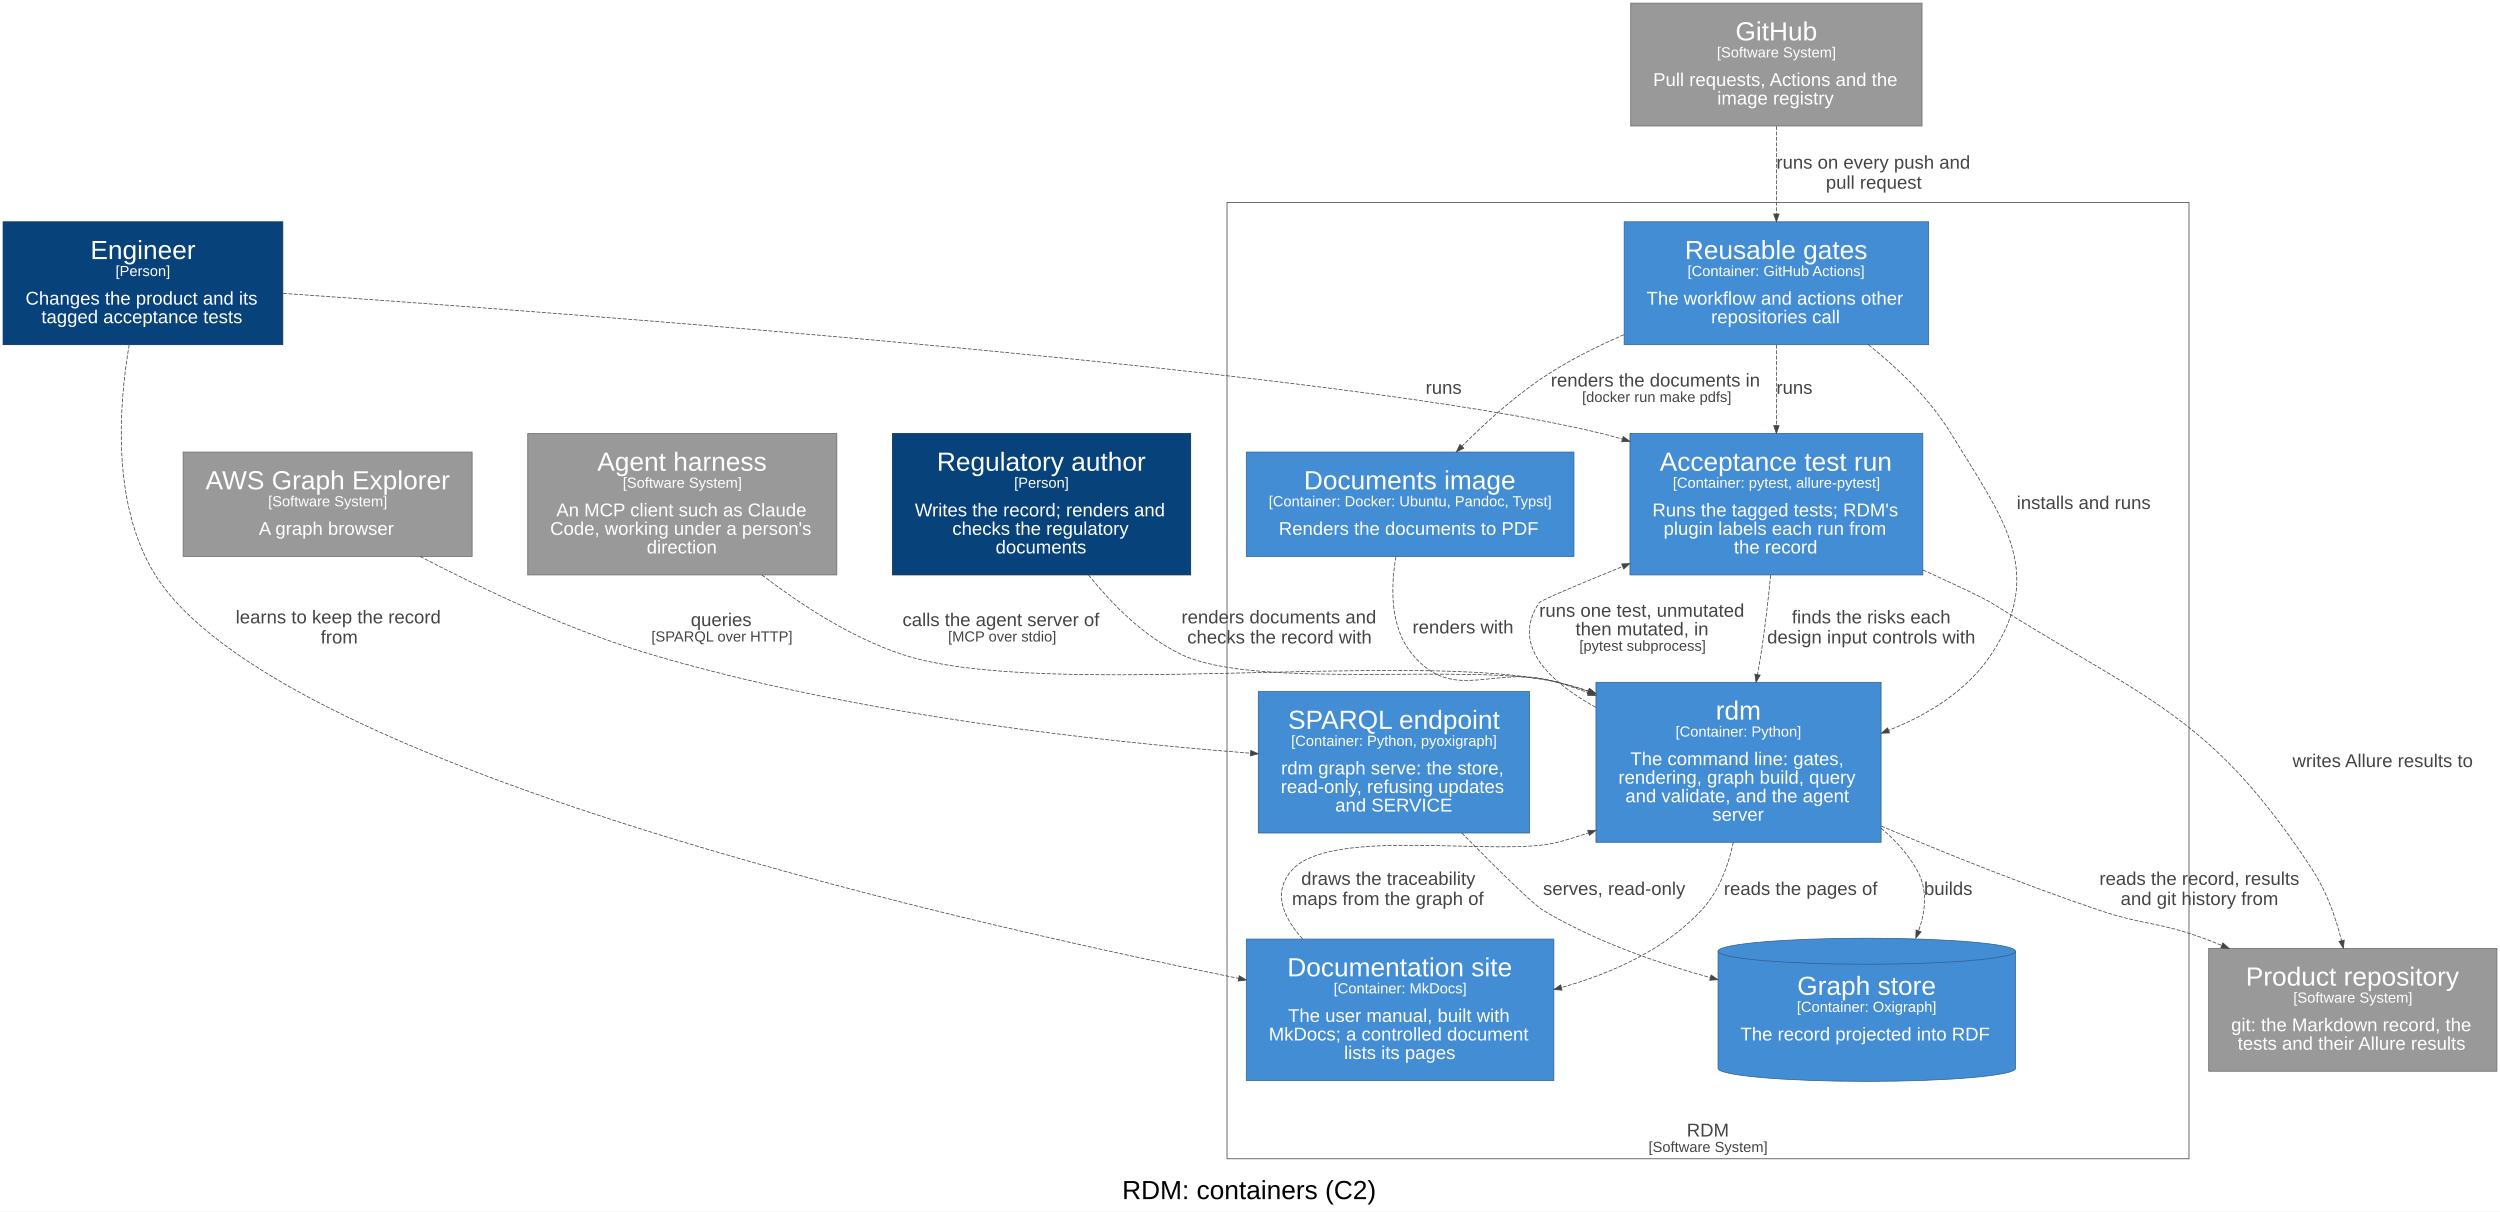
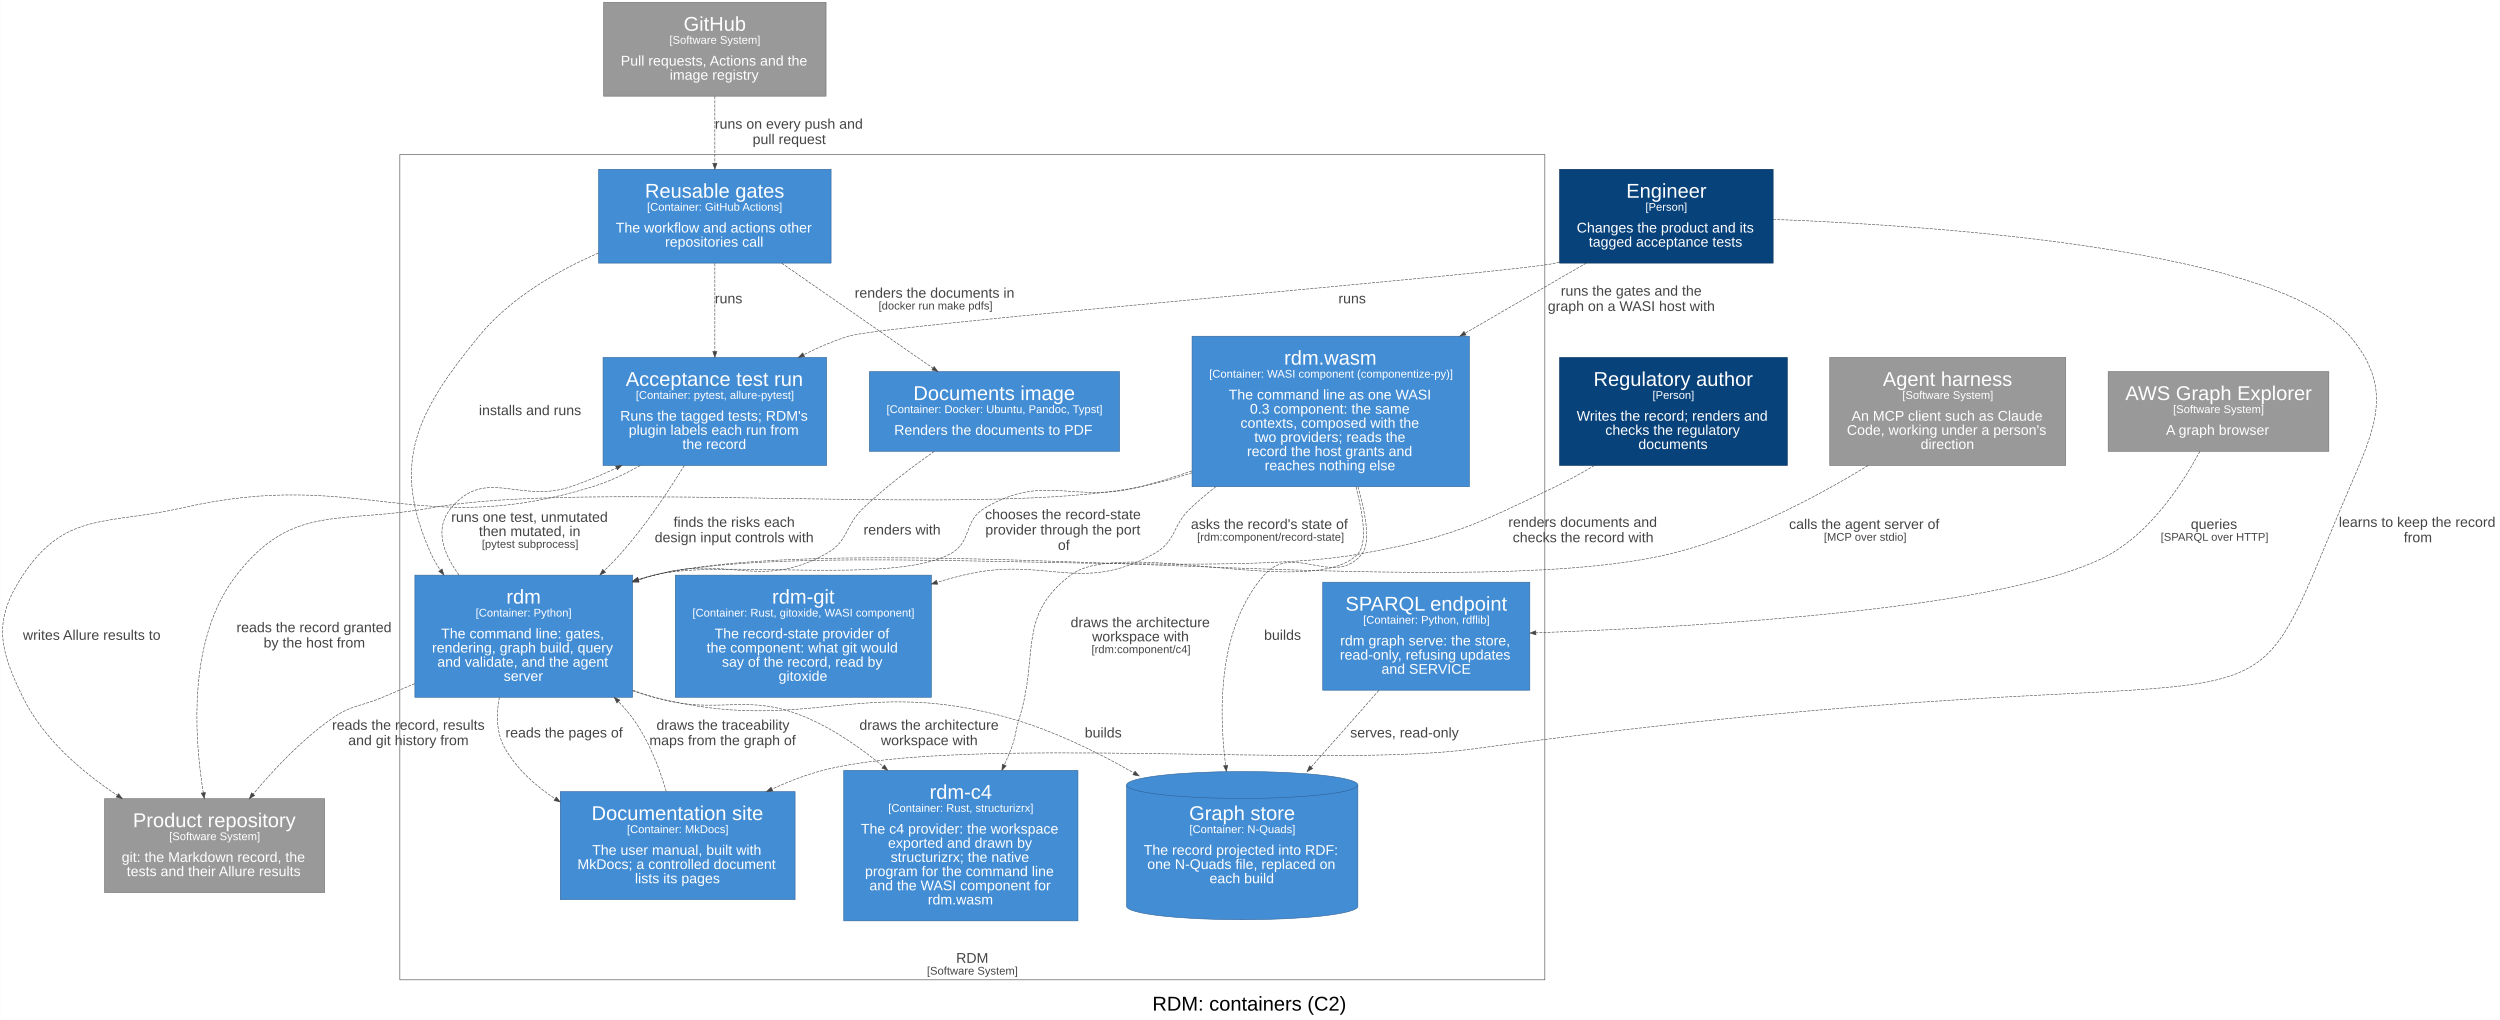
- <svg xmlns="http://www.w3.org/2000/svg" width="3236pt" height="1568pt" viewBox="0.00 0.00 3235.50 1567.62">
-   <g id="graph0" class="graph" transform="scale(1 1) rotate(0) translate(4 1563.62)">
-     <polygon fill="white" stroke="transparent" points="-4,4 -4,-1563.62 3231.5,-1563.62 3231.5,4 -4,4" />
-     <text text-anchor="start" x="1448.25" y="-11.8" font-family="Arial" font-size="34.00">RDM: containers (C2)</text>
+ <svg xmlns="http://www.w3.org/2000/svg" width="4238pt" height="1729pt" viewBox="0.00 0.00 4237.62 1729.00">
+   <g id="graph0" class="graph" transform="scale(1 1) rotate(0) translate(4 1725)">
+     <polygon fill="white" stroke="transparent" points="-4,4 -4,-1725 4233.62,-1725 4233.62,4 -4,4" />
+     <text text-anchor="start" x="1949.31" y="-11.8" font-family="Arial" font-size="34.00">RDM: containers (C2)</text>
    <g id="clust1" class="cluster">
-       <polygon fill="none" stroke="#444444" points="1584,-64 1584,-1301.62 2829,-1301.62 2829,-64 1584,-64" />
-       <text text-anchor="start" x="2179" y="-92.8" font-family="Arial" font-size="24.00" fill="#444444">RDM</text>
-       <text text-anchor="start" x="2129.5" y="-72.8" font-family="Arial" font-size="19.00" fill="#444444">[Software System]</text>
+       <polygon fill="none" stroke="#444444" points="673.62,-64 673.62,-1463 2614.62,-1463 2614.62,-64 673.62,-64" />
+       <text text-anchor="start" x="1616.62" y="-92.8" font-family="Arial" font-size="24.00" fill="#444444">RDM</text>
+       <text text-anchor="start" x="1567.12" y="-72.8" font-family="Arial" font-size="19.00" fill="#444444">[Software System]</text>
    </g>
    <g id="1" class="node">
-       <polygon fill="#08427b" stroke="#052e56" points="1537,-1002.62 1151,-1002.62 1151,-819.62 1537,-819.62 1537,-1002.62" />
-       <text text-anchor="start" x="1208.5" y="-954.42" font-family="Arial" font-size="34.00" fill="#ffffff">Regulatory author</text>
-       <text text-anchor="start" x="1308.5" y="-932.42" font-family="Arial" font-size="19.00" fill="#ffffff">[Person]</text>
-       <text text-anchor="start" x="1180" y="-895.42" font-family="Arial" font-size="24.00" fill="#ffffff">Writes the record; renders and</text>
-       <text text-anchor="start" x="1228.5" y="-871.42" font-family="Arial" font-size="24.00" fill="#ffffff">checks the regulatory</text>
-       <text text-anchor="start" x="1284.5" y="-847.42" font-family="Arial" font-size="24.00" fill="#ffffff">documents</text>
+       <polygon fill="#08427b" stroke="#052e56" points="3025.62,-1119 2639.62,-1119 2639.62,-936 3025.62,-936 3025.62,-1119" />
+       <text text-anchor="start" x="2697.12" y="-1070.8" font-family="Arial" font-size="34.00" fill="#ffffff">Regulatory author</text>
+       <text text-anchor="start" x="2797.12" y="-1048.8" font-family="Arial" font-size="19.00" fill="#ffffff">[Person]</text>
+       <text text-anchor="start" x="2668.62" y="-1011.8" font-family="Arial" font-size="24.00" fill="#ffffff">Writes the record; renders and</text>
+       <text text-anchor="start" x="2717.12" y="-987.8" font-family="Arial" font-size="24.00" fill="#ffffff">checks the regulatory</text>
+       <text text-anchor="start" x="2773.12" y="-963.8" font-family="Arial" font-size="24.00" fill="#ffffff">documents</text>
    </g>
    <g id="5" class="node">
-       <polygon fill="#438dd5" stroke="#2e6295" points="2430.5,-680.62 2061.5,-680.62 2061.5,-473.62 2430.5,-473.62 2430.5,-680.62" />
-       <text text-anchor="start" x="2216.5" y="-632.42" font-family="Arial" font-size="34.00" fill="#ffffff">rdm</text>
-       <text text-anchor="start" x="2164.5" y="-610.42" font-family="Arial" font-size="19.00" fill="#ffffff">[Container: Python]</text>
-       <text text-anchor="start" x="2106" y="-573.42" font-family="Arial" font-size="24.00" fill="#ffffff">The command line: gates,</text>
-       <text text-anchor="start" x="2090.5" y="-549.42" font-family="Arial" font-size="24.00" fill="#ffffff">rendering, graph build, query</text>
-       <text text-anchor="start" x="2099.5" y="-525.42" font-family="Arial" font-size="24.00" fill="#ffffff">and validate, and the agent</text>
-       <text text-anchor="start" x="2212" y="-501.42" font-family="Arial" font-size="24.00" fill="#ffffff">server</text>
-     </g>
-     <g id="70" class="edge">
-       <path fill="none" stroke="#444444" stroke-dasharray="5,2" d="M1404.81,-819.47C1435.91,-780.82 1477.28,-739.46 1525,-716.62 1622.89,-669.79 1906.68,-706.77 2012,-680.62 2025.08,-677.38 2038.34,-673.46 2051.57,-669.07" />
-       <polygon fill="#444444" stroke="#444444" points="2052.86,-672.33 2061.2,-665.8 2050.6,-665.71 2052.86,-672.33" />
-       <text text-anchor="start" x="1525" y="-756.92" font-family="Arial" font-size="24.00" fill="#444444">renders documents and</text>
-       <text text-anchor="start" x="1532.5" y="-730.92" font-family="Arial" font-size="24.00" fill="#444444">checks the record with</text>
+       <polygon fill="#438dd5" stroke="#2e6295" points="1068.12,-750 699.12,-750 699.12,-543 1068.12,-543 1068.12,-750" />
+       <text text-anchor="start" x="854.12" y="-701.8" font-family="Arial" font-size="34.00" fill="#ffffff">rdm</text>
+       <text text-anchor="start" x="802.12" y="-679.8" font-family="Arial" font-size="19.00" fill="#ffffff">[Container: Python]</text>
+       <text text-anchor="start" x="743.62" y="-642.8" font-family="Arial" font-size="24.00" fill="#ffffff">The command line: gates,</text>
+       <text text-anchor="start" x="728.12" y="-618.8" font-family="Arial" font-size="24.00" fill="#ffffff">rendering, graph build, query</text>
+       <text text-anchor="start" x="737.12" y="-594.8" font-family="Arial" font-size="24.00" fill="#ffffff">and validate, and the agent</text>
+       <text text-anchor="start" x="849.62" y="-570.8" font-family="Arial" font-size="24.00" fill="#ffffff">server</text>
+     </g>
+     <g id="74" class="edge">
+       <path fill="none" stroke="#444444" stroke-dasharray="5,2" d="M2698.68,-935.87C2677.06,-922.98 2654.56,-910.54 2632.62,-900 2492.37,-832.63 2454.67,-813.99 2301.62,-786 2039.84,-738.13 1363.6,-811.23 1104.62,-750 1095.77,-747.91 1086.86,-745.45 1077.95,-742.69" />
+       <polygon fill="#444444" stroke="#444444" points="1078.87,-739.31 1068.28,-739.59 1076.74,-745.98 1078.87,-739.31" />
+       <text text-anchor="start" x="2552.62" y="-831.8" font-family="Arial" font-size="24.00" fill="#444444">renders documents and</text>
+       <text text-anchor="start" x="2560.12" y="-805.8" font-family="Arial" font-size="24.00" fill="#444444">checks the record with</text>
    </g>
    <g id="2" class="node">
-       <polygon fill="#08427b" stroke="#052e56" points="362,-1276.62 0,-1276.62 0,-1117.62 362,-1117.62 362,-1276.62" />
-       <text text-anchor="start" x="113" y="-1228.42" font-family="Arial" font-size="34.00" fill="#ffffff">Engineer</text>
-       <text text-anchor="start" x="145.5" y="-1206.42" font-family="Arial" font-size="19.00" fill="#ffffff">[Person]</text>
-       <text text-anchor="start" x="29" y="-1169.42" font-family="Arial" font-size="24.00" fill="#ffffff">Changes the product and its</text>
-       <text text-anchor="start" x="49.5" y="-1145.42" font-family="Arial" font-size="24.00" fill="#ffffff">tagged acceptance tests</text>
+       <polygon fill="#08427b" stroke="#052e56" points="3001.62,-1438 2639.62,-1438 2639.62,-1279 3001.62,-1279 3001.62,-1438" />
+       <text text-anchor="start" x="2752.62" y="-1389.8" font-family="Arial" font-size="34.00" fill="#ffffff">Engineer</text>
+       <text text-anchor="start" x="2785.12" y="-1367.8" font-family="Arial" font-size="19.00" fill="#ffffff">[Person]</text>
+       <text text-anchor="start" x="2668.62" y="-1330.8" font-family="Arial" font-size="24.00" fill="#ffffff">Changes the product and its</text>
+       <text text-anchor="start" x="2689.12" y="-1306.8" font-family="Arial" font-size="24.00" fill="#ffffff">tagged acceptance tests</text>
    </g>
    <g id="47" class="node">
-       <polygon fill="#438dd5" stroke="#2e6295" points="2484.5,-1002.62 2105.5,-1002.62 2105.5,-819.62 2484.5,-819.62 2484.5,-1002.62" />
-       <text text-anchor="start" x="2144" y="-954.42" font-family="Arial" font-size="34.00" fill="#ffffff">Acceptance test run</text>
-       <text text-anchor="start" x="2161" y="-932.42" font-family="Arial" font-size="19.00" fill="#ffffff">[Container: pytest, allure-pytest]</text>
-       <text text-anchor="start" x="2134.5" y="-895.42" font-family="Arial" font-size="24.00" fill="#ffffff">Runs the tagged tests; RDM's</text>
-       <text text-anchor="start" x="2149" y="-871.42" font-family="Arial" font-size="24.00" fill="#ffffff">plugin labels each run from</text>
-       <text text-anchor="start" x="2240" y="-847.42" font-family="Arial" font-size="24.00" fill="#ffffff">the record</text>
-     </g>
-     <g id="71" class="edge">
-       <path fill="none" stroke="#444444" stroke-dasharray="5,2" d="M362.37,-1184C769.99,-1155.71 1747.97,-1081.7 2069,-1002.62 2077.82,-1000.45 2086.74,-998.01 2095.7,-995.35" />
-       <polygon fill="#444444" stroke="#444444" points="2096.88,-998.65 2105.43,-992.39 2094.84,-991.96 2096.88,-998.65" />
-       <text text-anchor="start" x="1841" y="-1053.92" font-family="Arial" font-size="24.00" fill="#444444">runs</text>
+       <polygon fill="#438dd5" stroke="#2e6295" points="1397.12,-1119 1018.12,-1119 1018.12,-936 1397.12,-936 1397.12,-1119" />
+       <text text-anchor="start" x="1056.62" y="-1070.8" font-family="Arial" font-size="34.00" fill="#ffffff">Acceptance test run</text>
+       <text text-anchor="start" x="1073.62" y="-1048.8" font-family="Arial" font-size="19.00" fill="#ffffff">[Container: pytest, allure-pytest]</text>
+       <text text-anchor="start" x="1047.12" y="-1011.8" font-family="Arial" font-size="24.00" fill="#ffffff">Runs the tagged tests; RDM's</text>
+       <text text-anchor="start" x="1061.62" y="-987.8" font-family="Arial" font-size="24.00" fill="#ffffff">plugin labels each run from</text>
+       <text text-anchor="start" x="1152.62" y="-963.8" font-family="Arial" font-size="24.00" fill="#ffffff">the record</text>
+     </g>
+     <g id="75" class="edge">
+       <path fill="none" stroke="#444444" stroke-dasharray="5,2" d="M2639.58,-1280.84C2637.25,-1280.2 2634.93,-1279.59 2632.62,-1279 2567.72,-1262.48 1497.46,-1175.22 1433.62,-1155 1408.32,-1146.99 1382.68,-1135.95 1358.2,-1123.71" />
+       <polygon fill="#444444" stroke="#444444" points="1359.74,-1120.56 1349.24,-1119.15 1356.56,-1126.8 1359.74,-1120.56" />
+       <text text-anchor="start" x="2264.62" y="-1210.8" font-family="Arial" font-size="24.00" fill="#444444">runs</text>
    </g>
    <g id="53" class="node">
-       <polygon fill="#438dd5" stroke="#2e6295" points="2007,-348.31 1609,-348.31 1609,-165.31 2007,-165.31 2007,-348.31" />
-       <text text-anchor="start" x="1662" y="-300.11" font-family="Arial" font-size="34.00" fill="#ffffff">Documentation site</text>
-       <text text-anchor="start" x="1722" y="-278.11" font-family="Arial" font-size="19.00" fill="#ffffff">[Container: MkDocs]</text>
-       <text text-anchor="start" x="1663" y="-241.11" font-family="Arial" font-size="24.00" fill="#ffffff">The user manual, built with</text>
-       <text text-anchor="start" x="1638" y="-217.11" font-family="Arial" font-size="24.00" fill="#ffffff">MkDocs; a controlled document</text>
-       <text text-anchor="start" x="1735.5" y="-193.11" font-family="Arial" font-size="24.00" fill="#ffffff">lists its pages</text>
-     </g>
-     <g id="101" class="edge">
-       <path fill="none" stroke="#444444" stroke-dasharray="5,2" d="M163.18,-1117.48C149.36,-1036.41 140.86,-909.52 197,-819.62 349.44,-575.53 1198.6,-378.31 1599,-297.44" />
-       <polygon fill="#444444" stroke="#444444" points="1599.85,-300.84 1608.96,-295.43 1598.46,-293.98 1599.85,-300.84" />
-       <text text-anchor="start" x="301" y="-756.92" font-family="Arial" font-size="24.00" fill="#444444">learns to keep the record</text>
-       <text text-anchor="start" x="411" y="-730.92" font-family="Arial" font-size="24.00" fill="#444444">from</text>
+       <polygon fill="#438dd5" stroke="#2e6295" points="1343.62,-383 945.62,-383 945.62,-200 1343.62,-200 1343.62,-383" />
+       <text text-anchor="start" x="998.62" y="-334.8" font-family="Arial" font-size="34.00" fill="#ffffff">Documentation site</text>
+       <text text-anchor="start" x="1058.62" y="-312.8" font-family="Arial" font-size="19.00" fill="#ffffff">[Container: MkDocs]</text>
+       <text text-anchor="start" x="999.62" y="-275.8" font-family="Arial" font-size="24.00" fill="#ffffff">The user manual, built with</text>
+       <text text-anchor="start" x="974.62" y="-251.8" font-family="Arial" font-size="24.00" fill="#ffffff">MkDocs; a controlled document</text>
+       <text text-anchor="start" x="1072.12" y="-227.8" font-family="Arial" font-size="24.00" fill="#ffffff">lists its pages</text>
+     </g>
+     <g id="117" class="edge">
+       <path fill="none" stroke="#444444" stroke-dasharray="5,2" d="M3001.63,-1353.14C3295.7,-1341.81 3856.82,-1301.11 3979.62,-1155 4052.53,-1068.24 4024.54,-1004.05 3979.62,-900 3762.33,-396.75 3978.47,-657.21 2489.62,-455 2247.48,-422.12 1627.14,-480.37 1390.62,-419 1361.8,-411.52 1332.51,-400.25 1304.67,-387.46" />
+       <polygon fill="#444444" stroke="#444444" points="1305.83,-384.13 1295.29,-383.06 1302.86,-390.47 1305.83,-384.13" />
+       <text text-anchor="start" x="3960.62" y="-831.8" font-family="Arial" font-size="24.00" fill="#444444">learns to keep the record</text>
+       <text text-anchor="start" x="4070.62" y="-805.8" font-family="Arial" font-size="24.00" fill="#444444">from</text>
    </g>
    <g id="59" class="node">
-       <polygon fill="#999999" stroke="#6b6b6b" points="3227.5,-336.31 2854.5,-336.31 2854.5,-177.31 3227.5,-177.31 3227.5,-336.31" />
-       <text text-anchor="start" x="2902.5" y="-288.11" font-family="Arial" font-size="34.00" fill="#ffffff">Product repository</text>
-       <text text-anchor="start" x="2964" y="-266.11" font-family="Arial" font-size="19.00" fill="#ffffff">[Software System]</text>
-       <text text-anchor="start" x="2883.5" y="-229.11" font-family="Arial" font-size="24.00" fill="#ffffff">git: the Markdown record, the</text>
-       <text text-anchor="start" x="2892" y="-205.11" font-family="Arial" font-size="24.00" fill="#ffffff">tests and their Allure results</text>
-     </g>
-     <g id="60" class="node">
-       <polygon fill="#999999" stroke="#6b6b6b" points="2483.5,-1559.62 2106.5,-1559.62 2106.5,-1400.62 2483.5,-1400.62 2483.5,-1559.62" />
-       <text text-anchor="start" x="2242" y="-1511.42" font-family="Arial" font-size="34.00" fill="#ffffff">GitHub</text>
-       <text text-anchor="start" x="2218" y="-1489.42" font-family="Arial" font-size="19.00" fill="#ffffff">[Software System]</text>
-       <text text-anchor="start" x="2135.5" y="-1452.42" font-family="Arial" font-size="24.00" fill="#ffffff">Pull requests, Actions and the</text>
-       <text text-anchor="start" x="2218.5" y="-1428.42" font-family="Arial" font-size="24.00" fill="#ffffff">image registry</text>
+       <polygon fill="#438dd5" stroke="#2e6295" points="2486.62,-1155 2016.62,-1155 2016.62,-900 2486.62,-900 2486.62,-1155" />
+       <text text-anchor="start" x="2172.62" y="-1106.8" font-family="Arial" font-size="34.00" fill="#ffffff">rdm.wasm</text>
+       <text text-anchor="start" x="2045.62" y="-1084.8" font-family="Arial" font-size="19.00" fill="#ffffff">[Container: WASI component (componentize-py)]</text>
+       <text text-anchor="start" x="2078.62" y="-1047.8" font-family="Arial" font-size="24.00" fill="#ffffff">The command line as one WASI</text>
+       <text text-anchor="start" x="2114.62" y="-1023.8" font-family="Arial" font-size="24.00" fill="#ffffff">0.3 component: the same</text>
+       <text text-anchor="start" x="2098.62" y="-999.8" font-family="Arial" font-size="24.00" fill="#ffffff">contexts, composed with the</text>
+       <text text-anchor="start" x="2122.12" y="-975.8" font-family="Arial" font-size="24.00" fill="#ffffff">two providers; reads the</text>
+       <text text-anchor="start" x="2109.62" y="-951.8" font-family="Arial" font-size="24.00" fill="#ffffff">record the host grants and</text>
+       <text text-anchor="start" x="2139.62" y="-927.8" font-family="Arial" font-size="24.00" fill="#ffffff">reaches nothing else</text>
+     </g>
+     <g id="80" class="edge">
+       <path fill="none" stroke="#444444" stroke-dasharray="5,2" d="M2684.69,-1278.91C2623.29,-1243.41 2549.06,-1200.49 2479.53,-1160.28" />
+       <polygon fill="#444444" stroke="#444444" points="2481.05,-1157.12 2470.64,-1155.14 2477.54,-1163.18 2481.05,-1157.12" />
+       <text text-anchor="start" x="2641.62" y="-1223.8" font-family="Arial" font-size="24.00" fill="#444444">runs the gates and the</text>
+       <text text-anchor="start" x="2619.62" y="-1197.8" font-family="Arial" font-size="24.00" fill="#444444">graph on a WASI host with</text>
+     </g>
+     <g id="63" class="node">
+       <polygon fill="#999999" stroke="#6b6b6b" points="546.12,-371 173.12,-371 173.12,-212 546.12,-212 546.12,-371" />
+       <text text-anchor="start" x="221.12" y="-322.8" font-family="Arial" font-size="34.00" fill="#ffffff">Product repository</text>
+       <text text-anchor="start" x="282.62" y="-300.8" font-family="Arial" font-size="19.00" fill="#ffffff">[Software System]</text>
+       <text text-anchor="start" x="202.12" y="-263.8" font-family="Arial" font-size="24.00" fill="#ffffff">git: the Markdown record, the</text>
+       <text text-anchor="start" x="210.62" y="-239.8" font-family="Arial" font-size="24.00" fill="#ffffff">tests and their Allure results</text>
+     </g>
+     <g id="64" class="node">
+       <polygon fill="#999999" stroke="#6b6b6b" points="1396.12,-1721 1019.12,-1721 1019.12,-1562 1396.12,-1562 1396.12,-1721" />
+       <text text-anchor="start" x="1154.62" y="-1672.8" font-family="Arial" font-size="34.00" fill="#ffffff">GitHub</text>
+       <text text-anchor="start" x="1130.62" y="-1650.8" font-family="Arial" font-size="19.00" fill="#ffffff">[Software System]</text>
+       <text text-anchor="start" x="1048.12" y="-1613.8" font-family="Arial" font-size="24.00" fill="#ffffff">Pull requests, Actions and the</text>
+       <text text-anchor="start" x="1131.12" y="-1589.8" font-family="Arial" font-size="24.00" fill="#ffffff">image registry</text>
    </g>
    <g id="49" class="node">
-       <polygon fill="#438dd5" stroke="#2e6295" points="2492,-1276.62 2098,-1276.62 2098,-1117.62 2492,-1117.62 2492,-1276.62" />
-       <text text-anchor="start" x="2176.5" y="-1228.42" font-family="Arial" font-size="34.00" fill="#ffffff">Reusable gates</text>
-       <text text-anchor="start" x="2180" y="-1206.42" font-family="Arial" font-size="19.00" fill="#ffffff">[Container: GitHub Actions]</text>
-       <text text-anchor="start" x="2127" y="-1169.42" font-family="Arial" font-size="24.00" fill="#ffffff">The workflow and actions other</text>
-       <text text-anchor="start" x="2210.5" y="-1145.42" font-family="Arial" font-size="24.00" fill="#ffffff">repositories call</text>
+       <polygon fill="#438dd5" stroke="#2e6295" points="1404.62,-1438 1010.62,-1438 1010.62,-1279 1404.62,-1279 1404.62,-1438" />
+       <text text-anchor="start" x="1089.12" y="-1389.8" font-family="Arial" font-size="34.00" fill="#ffffff">Reusable gates</text>
+       <text text-anchor="start" x="1092.62" y="-1367.8" font-family="Arial" font-size="19.00" fill="#ffffff">[Container: GitHub Actions]</text>
+       <text text-anchor="start" x="1039.62" y="-1330.8" font-family="Arial" font-size="24.00" fill="#ffffff">The workflow and actions other</text>
+       <text text-anchor="start" x="1123.12" y="-1306.8" font-family="Arial" font-size="24.00" fill="#ffffff">repositories call</text>
+     </g>
+     <g id="94" class="edge">
+       <path fill="none" stroke="#444444" stroke-dasharray="5,2" d="M1207.62,-1561.85C1207.62,-1526.53 1207.62,-1484.69 1207.62,-1448.25" />
+       <polygon fill="#444444" stroke="#444444" points="1211.12,-1448.13 1207.62,-1438.13 1204.12,-1448.13 1211.12,-1448.13" />
+       <text text-anchor="start" x="1207.62" y="-1506.8" font-family="Arial" font-size="24.00" fill="#444444">runs on every push and</text>
+       <text text-anchor="start" x="1271.62" y="-1480.8" font-family="Arial" font-size="24.00" fill="#444444">pull request</text>
+     </g>
+     <g id="65" class="node">
+       <polygon fill="#999999" stroke="#6b6b6b" points="3497.62,-1119 3097.62,-1119 3097.62,-936 3497.62,-936 3497.62,-1119" />
+       <text text-anchor="start" x="3187.62" y="-1070.8" font-family="Arial" font-size="34.00" fill="#ffffff">Agent harness</text>
+       <text text-anchor="start" x="3220.62" y="-1048.8" font-family="Arial" font-size="19.00" fill="#ffffff">[Software System]</text>
+       <text text-anchor="start" x="3134.62" y="-1011.8" font-family="Arial" font-size="24.00" fill="#ffffff">An MCP client such as Claude</text>
+       <text text-anchor="start" x="3126.62" y="-987.8" font-family="Arial" font-size="24.00" fill="#ffffff">Code, working under a person's</text>
+       <text text-anchor="start" x="3251.62" y="-963.8" font-family="Arial" font-size="24.00" fill="#ffffff">direction</text>
+     </g>
+     <g id="93" class="edge">
+       <path fill="none" stroke="#444444" stroke-dasharray="5,2" d="M3162.68,-935.86C3071.97,-880.55 2947.34,-815.07 2826.62,-786 2454.5,-696.4 1477.5,-836.36 1104.62,-750 1095.76,-747.95 1086.84,-745.52 1077.93,-742.8" />
+       <polygon fill="#444444" stroke="#444444" points="1078.84,-739.41 1068.25,-739.72 1076.72,-746.09 1078.84,-739.41" />
+       <text text-anchor="start" x="3028.62" y="-828.3" font-family="Arial" font-size="24.00" fill="#444444">calls the agent server of</text>
+       <text text-anchor="start" x="3087.62" y="-808.3" font-family="Arial" font-size="19.00" fill="#444444">[MCP over stdio]</text>
+     </g>
+     <g id="66" class="node">
+       <polygon fill="#999999" stroke="#6b6b6b" points="3943.62,-1095 3569.62,-1095 3569.62,-960 3943.62,-960 3943.62,-1095" />
+       <text text-anchor="start" x="3598.62" y="-1046.8" font-family="Arial" font-size="34.00" fill="#ffffff">AWS Graph Explorer</text>
+       <text text-anchor="start" x="3679.62" y="-1024.8" font-family="Arial" font-size="19.00" fill="#ffffff">[Software System]</text>
+       <text text-anchor="start" x="3667.62" y="-987.8" font-family="Arial" font-size="24.00" fill="#ffffff">A graph browser</text>
+     </g>
+     <g id="57" class="node">
+       <polygon fill="#438dd5" stroke="#2e6295" points="2589.12,-738 2238.12,-738 2238.12,-555 2589.12,-555 2589.12,-738" />
+       <text text-anchor="start" x="2276.62" y="-689.8" font-family="Arial" font-size="34.00" fill="#ffffff">SPARQL endpoint</text>
+       <text text-anchor="start" x="2306.62" y="-667.8" font-family="Arial" font-size="19.00" fill="#ffffff">[Container: Python, rdflib]</text>
+       <text text-anchor="start" x="2267.62" y="-630.8" font-family="Arial" font-size="24.00" fill="#ffffff">rdm graph serve: the store,</text>
+       <text text-anchor="start" x="2267.12" y="-606.8" font-family="Arial" font-size="24.00" fill="#ffffff">read-only, refusing updates</text>
+       <text text-anchor="start" x="2337.62" y="-582.8" font-family="Arial" font-size="24.00" fill="#ffffff">and SERVICE</text>
+     </g>
+     <g id="92" class="edge">
+       <path fill="none" stroke="#444444" stroke-dasharray="5,2" d="M3725.12,-959.83C3694.71,-903.47 3643.07,-825.73 3573.62,-786 3411.75,-693.41 2883.93,-662.38 2599.39,-652.24" />
+       <polygon fill="#444444" stroke="#444444" points="2599.48,-648.74 2589.37,-651.89 2599.24,-655.73 2599.48,-648.74" />
+       <text text-anchor="start" x="3709.62" y="-828.3" font-family="Arial" font-size="24.00" fill="#444444">queries</text>
+       <text text-anchor="start" x="3658.62" y="-808.3" font-family="Arial" font-size="19.00" fill="#444444">[SPARQL over HTTP]</text>
+     </g>
+     <g id="77" class="edge">
+       <path fill="none" stroke="#444444" stroke-dasharray="5,2" d="M1081.22,-935.89C1055.61,-921.46 1028.08,-908.5 1000.62,-900 704.71,-808.43 606.51,-933.29 304.62,-864 177.66,-834.86 106.61,-858.55 34.62,-750 -16.24,-673.33 -5.99,-625.56 34.62,-543 68.77,-473.55 132.47,-417.93 194.48,-376.91" />
+       <polygon fill="#444444" stroke="#444444" points="196.75,-379.61 203.22,-371.22 192.93,-373.75 196.75,-379.61" />
+       <text text-anchor="start" x="34.62" y="-640.3" font-family="Arial" font-size="24.00" fill="#444444">writes Allure results to</text>
+     </g>
+     <g id="140" class="edge">
+       <path fill="none" stroke="#444444" stroke-dasharray="5,2" d="M1155.82,-935.91C1126.9,-888.89 1088.5,-831.85 1047.62,-786 1039.02,-776.36 1029.74,-766.79 1020.13,-757.45" />
+       <polygon fill="#444444" stroke="#444444" points="1022.36,-754.74 1012.72,-750.35 1017.52,-759.8 1022.36,-754.74" />
+       <text text-anchor="start" x="1137.62" y="-831.8" font-family="Arial" font-size="24.00" fill="#444444">finds the risks each</text>
+       <text text-anchor="start" x="1105.62" y="-805.8" font-family="Arial" font-size="24.00" fill="#444444">design input controls with</text>
+     </g>
+     <g id="95" class="edge">
+       <path fill="none" stroke="#444444" stroke-dasharray="5,2" d="M1207.62,-1278.7C1207.62,-1233.88 1207.62,-1177.3 1207.62,-1129.28" />
+       <polygon fill="#444444" stroke="#444444" points="1211.12,-1129.17 1207.62,-1119.17 1204.12,-1129.17 1211.12,-1129.17" />
+       <text text-anchor="start" x="1207.62" y="-1210.8" font-family="Arial" font-size="24.00" fill="#444444">runs</text>
+     </g>
+     <g id="96" class="edge">
+       <path fill="none" stroke="#444444" stroke-dasharray="5,2" d="M1010.44,-1296.11C937.5,-1264.48 859.93,-1218.8 807.62,-1155 701.15,-1025.16 657.54,-939.04 726.62,-786 730.92,-776.46 736.24,-767.31 742.3,-758.59" />
+       <polygon fill="#444444" stroke="#444444" points="745.24,-760.5 748.33,-750.36 739.6,-756.37 745.24,-760.5" />
+       <text text-anchor="start" x="807.62" y="-1021.3" font-family="Arial" font-size="24.00" fill="#444444">installs and runs</text>
+     </g>
+     <g id="58" class="node">
+       <polygon fill="#438dd5" stroke="#2e6295" points="1893.62,-1095 1469.62,-1095 1469.62,-960 1893.62,-960 1893.62,-1095" />
+       <text text-anchor="start" x="1544.12" y="-1046.8" font-family="Arial" font-size="34.00" fill="#ffffff">Documents image</text>
+       <text text-anchor="start" x="1498.62" y="-1024.8" font-family="Arial" font-size="19.00" fill="#ffffff">[Container: Docker: Ubuntu, Pandoc, Typst]</text>
+       <text text-anchor="start" x="1511.62" y="-987.8" font-family="Arial" font-size="24.00" fill="#ffffff">Renders the documents to PDF</text>
+     </g>
+     <g id="158" class="edge">
+       <path fill="none" stroke="#444444" stroke-dasharray="5,2" d="M1320.85,-1278.91C1398.64,-1224.91 1501.16,-1153.76 1577.02,-1101.1" />
+       <polygon fill="#444444" stroke="#444444" points="1579.45,-1103.67 1585.67,-1095.1 1575.46,-1097.92 1579.45,-1103.67" />
+       <text text-anchor="start" x="1444.62" y="-1220.3" font-family="Arial" font-size="24.00" fill="#444444">renders the documents in</text>
+       <text text-anchor="start" x="1485.12" y="-1200.3" font-family="Arial" font-size="19.00" fill="#444444">[docker run make pdfs]</text>
+     </g>
+     <g id="76" class="edge">
+       <path fill="none" stroke="#444444" stroke-dasharray="5,2" d="M699.05,-566.16C680.67,-558.31 662.28,-550.49 644.62,-543 606.46,-526.83 592.59,-530.73 558.62,-507 508.14,-471.75 460.85,-421.79 425.05,-378.96" />
+       <polygon fill="#444444" stroke="#444444" points="427.57,-376.52 418.5,-371.05 422.18,-380.98 427.57,-376.52" />
+       <text text-anchor="start" x="558.62" y="-487.8" font-family="Arial" font-size="24.00" fill="#444444">reads the record, results</text>
+       <text text-anchor="start" x="586.12" y="-461.8" font-family="Arial" font-size="24.00" fill="#444444">and git history from</text>
+     </g>
+     <g id="168" class="edge">
+       <path fill="none" stroke="#444444" stroke-dasharray="5,2" d="M773.87,-750.22C746.41,-787.96 731.94,-829.79 760.62,-864 819.48,-934.22 876.84,-870.58 963.62,-900 989.17,-908.67 1015.34,-919.68 1040.61,-931.57" />
+       <polygon fill="#444444" stroke="#444444" points="1039.35,-934.85 1049.88,-935.99 1042.36,-928.53 1039.35,-934.85" />
+       <text text-anchor="start" x="760.62" y="-840.3" font-family="Arial" font-size="24.00" fill="#444444">runs one test, unmutated</text>
+       <text text-anchor="start" x="807.62" y="-816.3" font-family="Arial" font-size="24.00" fill="#444444">then mutated, in</text>
+       <text text-anchor="start" x="812.62" y="-796.3" font-family="Arial" font-size="19.00" fill="#444444">[pytest subprocess]</text>
+     </g>
+     <g id="108" class="edge">
+       <path fill="none" stroke="#444444" stroke-dasharray="5,2" d="M842.32,-542.86C836.61,-512.96 837.16,-481.29 852.62,-455 872.81,-420.65 903.18,-393.04 936.82,-371.02" />
+       <polygon fill="#444444" stroke="#444444" points="938.88,-373.86 945.44,-365.54 935.13,-367.95 938.88,-373.86" />
+       <text text-anchor="start" x="852.62" y="-474.8" font-family="Arial" font-size="24.00" fill="#444444">reads the pages of</text>
+     </g>
+     <g id="56" class="node">
+       <path fill="#438dd5" stroke="#2e6295" d="M2297.62,-394.28C2297.62,-406.89 2209.76,-417.13 2101.62,-417.13 1993.47,-417.13 1905.62,-406.89 1905.62,-394.28 1905.62,-394.28 1905.62,-188.72 1905.62,-188.72 1905.62,-176.11 1993.47,-165.87 2101.62,-165.87 2209.76,-165.87 2297.62,-176.11 2297.62,-188.72 2297.62,-188.72 2297.62,-394.28 2297.62,-394.28" />
+       <path fill="none" stroke="#2e6295" d="M2297.62,-394.28C2297.62,-381.68 2209.76,-371.44 2101.62,-371.44 1993.47,-371.44 1905.62,-381.68 1905.62,-394.28" />
+       <text text-anchor="start" x="2011.62" y="-334.8" font-family="Arial" font-size="34.00" fill="#ffffff">Graph store</text>
+       <text text-anchor="start" x="2012.12" y="-312.8" font-family="Arial" font-size="19.00" fill="#ffffff">[Container: N-Quads]</text>
+       <text text-anchor="start" x="1934.62" y="-275.8" font-family="Arial" font-size="24.00" fill="#ffffff">The record projected into RDF:</text>
+       <text text-anchor="start" x="1940.62" y="-251.8" font-family="Arial" font-size="24.00" fill="#ffffff">one N-Quads file, replaced on</text>
+       <text text-anchor="start" x="2046.12" y="-227.8" font-family="Arial" font-size="24.00" fill="#ffffff">each build</text>
    </g>
    <g id="78" class="edge">
-       <path fill="none" stroke="#444444" stroke-dasharray="5,2" d="M2295,-1400.48C2295,-1365.16 2295,-1323.32 2295,-1286.88" />
-       <polygon fill="#444444" stroke="#444444" points="2298.5,-1286.75 2295,-1276.75 2291.5,-1286.75 2298.5,-1286.75" />
-       <text text-anchor="start" x="2295" y="-1345.42" font-family="Arial" font-size="24.00" fill="#444444">runs on every push and</text>
-       <text text-anchor="start" x="2359" y="-1319.42" font-family="Arial" font-size="24.00" fill="#444444">pull request</text>
+       <path fill="none" stroke="#444444" stroke-dasharray="5,2" d="M1068.39,-553.82C1080.48,-549.69 1092.62,-546.02 1104.62,-543 1365.81,-477.18 1450.75,-581.46 1709.62,-507 1781.36,-486.37 1854.55,-450.94 1917.96,-414.75" />
+       <polygon fill="#444444" stroke="#444444" points="1919.92,-417.66 1926.85,-409.64 1916.43,-411.6 1919.92,-417.66" />
+       <text text-anchor="start" x="1834.62" y="-474.8" font-family="Arial" font-size="24.00" fill="#444444">builds</text>
+     </g>
+     <g id="62" class="node">
+       <polygon fill="#438dd5" stroke="#2e6295" points="1823.12,-419 1426.12,-419 1426.12,-164 1823.12,-164 1823.12,-419" />
+       <text text-anchor="start" x="1571.62" y="-370.8" font-family="Arial" font-size="34.00" fill="#ffffff">rdm-c4</text>
+       <text text-anchor="start" x="1501.62" y="-348.8" font-family="Arial" font-size="19.00" fill="#ffffff">[Container: Rust, structurizrx]</text>
+       <text text-anchor="start" x="1455.12" y="-311.8" font-family="Arial" font-size="24.00" fill="#ffffff">The c4 provider: the workspace</text>
+       <text text-anchor="start" x="1501.12" y="-287.8" font-family="Arial" font-size="24.00" fill="#ffffff">exported and drawn by</text>
+       <text text-anchor="start" x="1505.62" y="-263.8" font-family="Arial" font-size="24.00" fill="#ffffff">structurizrx; the native</text>
+       <text text-anchor="start" x="1462.12" y="-239.8" font-family="Arial" font-size="24.00" fill="#ffffff">program for the command line</text>
+       <text text-anchor="start" x="1469.62" y="-215.8" font-family="Arial" font-size="24.00" fill="#ffffff">and the WASI component for</text>
+       <text text-anchor="start" x="1568.62" y="-191.8" font-family="Arial" font-size="24.00" fill="#ffffff">rdm.wasm</text>
+     </g>
+     <g id="79" class="edge">
+       <path fill="none" stroke="#444444" stroke-dasharray="5,2" d="M1068.37,-555.02C1080.5,-550.58 1092.64,-546.51 1104.62,-543 1217.4,-509.91 1259.06,-554.4 1366.62,-507 1411.53,-487.21 1454.82,-457.21 1492.7,-425.86" />
+       <polygon fill="#444444" stroke="#444444" points="1495.29,-428.27 1500.7,-419.16 1490.79,-422.9 1495.29,-428.27" />
+       <text text-anchor="start" x="1452.62" y="-487.8" font-family="Arial" font-size="24.00" fill="#444444">draws the architecture</text>
+       <text text-anchor="start" x="1489.12" y="-461.8" font-family="Arial" font-size="24.00" fill="#444444">workspace with</text>
+     </g>
+     <g id="112" class="edge">
+       <path fill="none" stroke="#444444" stroke-dasharray="5,2" d="M1125.2,-383.26C1113.46,-423.81 1095.42,-470.56 1068.62,-507 1061.3,-516.94 1053.07,-526.5 1044.25,-535.62" />
+       <polygon fill="#444444" stroke="#444444" points="1041.63,-533.28 1037.05,-542.83 1046.59,-538.22 1041.63,-533.28" />
+       <text text-anchor="start" x="1108.62" y="-487.8" font-family="Arial" font-size="24.00" fill="#444444">draws the traceability</text>
+       <text text-anchor="start" x="1096.62" y="-461.8" font-family="Arial" font-size="24.00" fill="#444444">maps from the graph of</text>
+     </g>
+     <g id="91" class="edge">
+       <path fill="none" stroke="#444444" stroke-dasharray="5,2" d="M2333.27,-554.59C2298.35,-515.09 2256.76,-468.03 2218.52,-424.77" />
+       <polygon fill="#444444" stroke="#444444" points="2220.92,-422.2 2211.67,-417.02 2215.67,-426.83 2220.92,-422.2" />
+       <text text-anchor="start" x="2284.62" y="-474.8" font-family="Arial" font-size="24.00" fill="#444444">serves, read-only</text>
+     </g>
+     <g id="97" class="edge">
+       <path fill="none" stroke="#444444" stroke-dasharray="5,2" d="M1579.6,-959.96C1540.35,-932.32 1496.22,-898.63 1459.62,-864 1427.04,-833.18 1434.9,-807.63 1395.62,-786 1281.46,-723.14 1229.91,-785.85 1104.62,-750 1095.81,-747.48 1086.91,-744.65 1077.99,-741.59" />
+       <polygon fill="#444444" stroke="#444444" points="1078.91,-738.2 1068.32,-738.17 1076.58,-744.8 1078.91,-738.2" />
+       <text text-anchor="start" x="1459.62" y="-818.8" font-family="Arial" font-size="24.00" fill="#444444">renders with</text>
+     </g>
+     <g id="81" class="edge">
+       <path fill="none" stroke="#444444" stroke-dasharray="5,2" d="M2016.6,-923.57C1987.74,-914.1 1958.3,-905.88 1929.62,-900 1667.61,-846.31 989.69,-912.22 726.62,-864 573.99,-836.03 491.68,-872.64 396.62,-750 314.96,-644.66 324.21,-481.68 340.43,-381.34" />
+       <polygon fill="#444444" stroke="#444444" points="343.93,-381.67 342.13,-371.23 337.02,-380.52 343.93,-381.67" />
+       <text text-anchor="start" x="396.62" y="-653.3" font-family="Arial" font-size="24.00" fill="#444444">reads the record granted</text>
+       <text text-anchor="start" x="442.62" y="-627.3" font-family="Arial" font-size="24.00" fill="#444444">by the host from</text>
+     </g>
+     <g id="88" class="edge">
+       <path fill="none" stroke="#444444" stroke-dasharray="5,2" d="M2016.35,-926.69C1987.47,-916.64 1958.09,-907.42 1929.62,-900 1815.02,-870.14 1767.83,-923.8 1665.62,-864 1628.1,-842.05 1644.82,-806.74 1606.62,-786 1508.33,-732.64 1212.9,-777.99 1104.62,-750 1095.74,-747.71 1086.79,-745.07 1077.84,-742.16" />
+       <polygon fill="#444444" stroke="#444444" points="1078.71,-738.76 1068.12,-738.9 1076.49,-745.4 1078.71,-738.76" />
+       <text text-anchor="start" x="1665.62" y="-844.8" font-family="Arial" font-size="24.00" fill="#444444">chooses the record-state</text>
+       <text text-anchor="start" x="1666.12" y="-818.8" font-family="Arial" font-size="24.00" fill="#444444">provider through the port</text>
+       <text text-anchor="start" x="1789.12" y="-792.8" font-family="Arial" font-size="24.00" fill="#444444">of</text>
+     </g>
+     <g id="84" class="edge">
+       <path fill="none" stroke="#444444" stroke-dasharray="5,2" d="M2297.79,-899.89C2311.56,-851.93 2319.48,-804.43 2304.62,-786 2257.23,-727.23 2188.34,-806.81 2138.62,-750 2062.62,-663.17 2060.76,-528.2 2073.48,-427.32" />
+       <polygon fill="#444444" stroke="#444444" points="2076.95,-427.73 2074.8,-417.36 2070.01,-426.81 2076.95,-427.73" />
+       <text text-anchor="start" x="2138.62" y="-640.3" font-family="Arial" font-size="24.00" fill="#444444">builds</text>
    </g>
    <g id="61" class="node">
-       <polygon fill="#999999" stroke="#6b6b6b" points="1079,-1002.62 679,-1002.62 679,-819.62 1079,-819.62 1079,-1002.62" />
-       <text text-anchor="start" x="769" y="-954.42" font-family="Arial" font-size="34.00" fill="#ffffff">Agent harness</text>
-       <text text-anchor="start" x="802" y="-932.42" font-family="Arial" font-size="19.00" fill="#ffffff">[Software System]</text>
-       <text text-anchor="start" x="716" y="-895.42" font-family="Arial" font-size="24.00" fill="#ffffff">An MCP client such as Claude</text>
-       <text text-anchor="start" x="708" y="-871.42" font-family="Arial" font-size="24.00" fill="#ffffff">Code, working under a person's</text>
-       <text text-anchor="start" x="833" y="-847.42" font-family="Arial" font-size="24.00" fill="#ffffff">direction</text>
-     </g>
-     <g id="77" class="edge">
-       <path fill="none" stroke="#444444" stroke-dasharray="5,2" d="M982.06,-819.61C1033.16,-780.36 1097.99,-738.46 1164,-716.62 1343.07,-657.39 1828.25,-723.19 2012,-680.62 2025.13,-677.58 2038.43,-673.82 2051.69,-669.55" />
-       <polygon fill="#444444" stroke="#444444" points="2052.94,-672.83 2061.33,-666.36 2050.74,-666.18 2052.94,-672.83" />
-       <text text-anchor="start" x="1164" y="-753.42" font-family="Arial" font-size="24.00" fill="#444444">calls the agent server of</text>
-       <text text-anchor="start" x="1223" y="-733.42" font-family="Arial" font-size="19.00" fill="#444444">[MCP over stdio]</text>
-     </g>
-     <g id="62" class="node">
-       <polygon fill="#999999" stroke="#6b6b6b" points="607,-978.62 233,-978.62 233,-843.62 607,-843.62 607,-978.62" />
-       <text text-anchor="start" x="262" y="-930.42" font-family="Arial" font-size="34.00" fill="#ffffff">AWS Graph Explorer</text>
-       <text text-anchor="start" x="343" y="-908.42" font-family="Arial" font-size="19.00" fill="#ffffff">[Software System]</text>
-       <text text-anchor="start" x="331" y="-871.42" font-family="Arial" font-size="24.00" fill="#ffffff">A graph browser</text>
-     </g>
-     <g id="57" class="node">
-       <polygon fill="#438dd5" stroke="#2e6295" points="1975.5,-668.62 1624.5,-668.62 1624.5,-485.62 1975.5,-485.62 1975.5,-668.62" />
-       <text text-anchor="start" x="1663" y="-620.42" font-family="Arial" font-size="34.00" fill="#ffffff">SPARQL endpoint</text>
-       <text text-anchor="start" x="1667" y="-598.42" font-family="Arial" font-size="19.00" fill="#ffffff">[Container: Python, pyoxigraph]</text>
-       <text text-anchor="start" x="1654" y="-561.42" font-family="Arial" font-size="24.00" fill="#ffffff">rdm graph serve: the store,</text>
-       <text text-anchor="start" x="1653.5" y="-537.42" font-family="Arial" font-size="24.00" fill="#ffffff">read-only, refusing updates</text>
-       <text text-anchor="start" x="1724" y="-513.42" font-family="Arial" font-size="24.00" fill="#ffffff">and SERVICE</text>
-     </g>
-     <g id="76" class="edge">
-       <path fill="none" stroke="#444444" stroke-dasharray="5,2" d="M539.66,-843.53C621.56,-800.82 733.94,-747.74 839,-716.62 1101.72,-638.83 1418.26,-603.99 1614.34,-588.92" />
-       <polygon fill="#444444" stroke="#444444" points="1614.76,-592.4 1624.46,-588.15 1614.23,-585.42 1614.76,-592.4" />
-       <text text-anchor="start" x="890" y="-753.42" font-family="Arial" font-size="24.00" fill="#444444">queries</text>
-       <text text-anchor="start" x="839" y="-733.42" font-family="Arial" font-size="19.00" fill="#444444">[SPARQL over HTTP]</text>
-     </g>
-     <g id="73" class="edge">
-       <path fill="none" stroke="#444444" stroke-dasharray="5,2" d="M2484.63,-826.04C2527.39,-806.62 2563.15,-789.81 2573,-783.62 2776.7,-655.8 2857.36,-638.88 2989,-437.62 3006.82,-410.39 3018.65,-376.94 3026.46,-346.31" />
-       <polygon fill="#444444" stroke="#444444" points="3029.89,-347.02 3028.85,-336.47 3023.09,-345.36 3029.89,-347.02" />
-       <text text-anchor="start" x="2963" y="-570.92" font-family="Arial" font-size="24.00" fill="#444444">writes Allure results to</text>
-     </g>
-     <g id="124" class="edge">
-       <path fill="none" stroke="#444444" stroke-dasharray="5,2" d="M2287.57,-819.31C2284.39,-786.82 2280.2,-749.99 2275,-716.62 2273.68,-708.16 2272.18,-699.43 2270.58,-690.67" />
-       <polygon fill="#444444" stroke="#444444" points="2274,-689.95 2268.73,-680.77 2267.12,-691.24 2274,-689.95" />
-       <text text-anchor="start" x="2315" y="-756.92" font-family="Arial" font-size="24.00" fill="#444444">finds the risks each</text>
-       <text text-anchor="start" x="2283" y="-730.92" font-family="Arial" font-size="24.00" fill="#444444">design input controls with</text>
-     </g>
-     <g id="79" class="edge">
-       <path fill="none" stroke="#444444" stroke-dasharray="5,2" d="M2295,-1117.39C2295,-1085.05 2295,-1047.19 2295,-1012.86" />
-       <polygon fill="#444444" stroke="#444444" points="2298.5,-1012.81 2295,-1002.81 2291.5,-1012.81 2298.5,-1012.81" />
-       <text text-anchor="start" x="2295" y="-1053.92" font-family="Arial" font-size="24.00" fill="#444444">runs</text>
-     </g>
-     <g id="80" class="edge">
-       <path fill="none" stroke="#444444" stroke-dasharray="5,2" d="M2414.22,-1117.49C2453.52,-1086.08 2494.03,-1046.83 2521,-1002.62 2588.3,-892.34 2644.35,-824.33 2573,-716.62 2542.08,-669.96 2491.96,-638.97 2440.15,-618.41" />
-       <polygon fill="#444444" stroke="#444444" points="2441.39,-615.14 2430.8,-614.82 2438.88,-621.67 2441.39,-615.14" />
-       <text text-anchor="start" x="2606" y="-904.92" font-family="Arial" font-size="24.00" fill="#444444">installs and runs</text>
-     </g>
-     <g id="58" class="node">
-       <polygon fill="#438dd5" stroke="#2e6295" points="2033,-978.62 1609,-978.62 1609,-843.62 2033,-843.62 2033,-978.62" />
-       <text text-anchor="start" x="1683.5" y="-930.42" font-family="Arial" font-size="34.00" fill="#ffffff">Documents image</text>
-       <text text-anchor="start" x="1638" y="-908.42" font-family="Arial" font-size="19.00" fill="#ffffff">[Container: Docker: Ubuntu, Pandoc, Typst]</text>
-       <text text-anchor="start" x="1651" y="-871.42" font-family="Arial" font-size="24.00" fill="#ffffff">Renders the documents to PDF</text>
-     </g>
-     <g id="142" class="edge">
-       <path fill="none" stroke="#444444" stroke-dasharray="5,2" d="M2097.62,-1130.51C2064.98,-1116.37 2032.26,-1100.04 2003,-1081.62 1961.21,-1055.32 1920.44,-1018.7 1888.12,-986.22" />
-       <polygon fill="#444444" stroke="#444444" points="1890.45,-983.6 1880.93,-978.93 1885.46,-988.51 1890.45,-983.6" />
-       <text text-anchor="start" x="2003" y="-1063.42" font-family="Arial" font-size="24.00" fill="#444444">renders the documents in</text>
-       <text text-anchor="start" x="2043.5" y="-1043.42" font-family="Arial" font-size="19.00" fill="#444444">[docker run make pdfs]</text>
-     </g>
-     <g id="72" class="edge">
-       <path fill="none" stroke="#444444" stroke-dasharray="5,2" d="M2430.62,-494.6C2515.67,-458.66 2618.5,-417.45 2713,-385.62 2771.44,-365.94 2789.12,-370.9 2847,-349.62 2855.07,-346.66 2863.26,-343.48 2871.48,-340.16" />
-       <polygon fill="#444444" stroke="#444444" points="2872.85,-343.38 2880.77,-336.34 2870.19,-336.9 2872.85,-343.38" />
-       <text text-anchor="start" x="2713" y="-418.43" font-family="Arial" font-size="24.00" fill="#444444">reads the record, results</text>
-       <text text-anchor="start" x="2740.5" y="-392.43" font-family="Arial" font-size="24.00" fill="#444444">and git history from</text>
-     </g>
-     <g id="152" class="edge">
-       <path fill="none" stroke="#444444" stroke-dasharray="5,2" d="M2061.15,-648.29C1998.25,-683.31 1951.92,-729.74 1988,-783.62 1990.03,-786.65 2038.33,-807.01 2096.04,-830.55" />
-       <polygon fill="#444444" stroke="#444444" points="2094.79,-833.82 2105.37,-834.35 2097.43,-827.34 2094.79,-833.82" />
-       <text text-anchor="start" x="1988" y="-765.42" font-family="Arial" font-size="24.00" fill="#444444">runs one test, unmutated</text>
-       <text text-anchor="start" x="2035" y="-741.42" font-family="Arial" font-size="24.00" fill="#444444">then mutated, in</text>
-       <text text-anchor="start" x="2040" y="-721.42" font-family="Arial" font-size="19.00" fill="#444444">[pytest subprocess]</text>
-     </g>
-     <g id="92" class="edge">
-       <path fill="none" stroke="#444444" stroke-dasharray="5,2" d="M2239.25,-473.47C2232.53,-442.01 2220.21,-409.45 2198,-385.62 2150.59,-334.78 2082.66,-304.12 2016.74,-285.65" />
-       <polygon fill="#444444" stroke="#444444" points="2017.6,-282.26 2007.03,-283.02 2015.76,-289.02 2017.6,-282.26" />
-       <text text-anchor="start" x="2227" y="-405.43" font-family="Arial" font-size="24.00" fill="#444444">reads the pages of</text>
-     </g>
-     <g id="56" class="node">
-       <path fill="#438dd5" stroke="#2e6295" d="M2604.5,-332.6C2604.5,-341.89 2518.22,-349.44 2412,-349.44 2305.78,-349.44 2219.5,-341.89 2219.5,-332.6 2219.5,-332.6 2219.5,-181.03 2219.5,-181.03 2219.5,-171.74 2305.78,-164.19 2412,-164.19 2518.22,-164.19 2604.5,-171.74 2604.5,-181.03 2604.5,-181.03 2604.5,-332.6 2604.5,-332.6" />
-       <path fill="none" stroke="#2e6295" d="M2604.5,-332.6C2604.5,-323.3 2518.22,-315.76 2412,-315.76 2305.78,-315.76 2219.5,-323.3 2219.5,-332.6" />
-       <text text-anchor="start" x="2322" y="-276.11" font-family="Arial" font-size="34.00" fill="#ffffff">Graph store</text>
-       <text text-anchor="start" x="2321.5" y="-254.11" font-family="Arial" font-size="19.00" fill="#ffffff">[Container: Oxigraph]</text>
-       <text text-anchor="start" x="2248.5" y="-217.11" font-family="Arial" font-size="24.00" fill="#ffffff">The record projected into RDF</text>
-     </g>
-     <g id="74" class="edge">
-       <path fill="none" stroke="#444444" stroke-dasharray="5,2" d="M2430.54,-491.84C2449.01,-476.35 2465.25,-458.38 2477,-437.62 2490.77,-413.32 2488.46,-385.56 2479.15,-359.24" />
-       <polygon fill="#444444" stroke="#444444" points="2482.3,-357.68 2475.43,-349.62 2475.78,-360.21 2482.3,-357.68" />
-       <text text-anchor="start" x="2486" y="-405.43" font-family="Arial" font-size="24.00" fill="#444444">builds</text>
-     </g>
-     <g id="96" class="edge">
-       <path fill="none" stroke="#444444" stroke-dasharray="5,2" d="M1681.68,-348.58C1655.64,-377.74 1642.84,-409.7 1668,-437.62 1719.44,-494.73 1937.69,-453.97 2012,-473.62 2025.11,-477.09 2038.43,-481.19 2051.72,-485.73" />
-       <polygon fill="#444444" stroke="#444444" points="2050.79,-489.11 2061.38,-489.1 2053.1,-482.5 2050.79,-489.11" />
-       <text text-anchor="start" x="1680" y="-418.43" font-family="Arial" font-size="24.00" fill="#444444">draws the traceability</text>
-       <text text-anchor="start" x="1668" y="-392.43" font-family="Arial" font-size="24.00" fill="#444444">maps from the graph of</text>
-     </g>
-     <g id="75" class="edge">
-       <path fill="none" stroke="#444444" stroke-dasharray="5,2" d="M1887.85,-485.59C1932.56,-440.22 1980.16,-393.28 1993,-385.62 2058.83,-346.39 2137.75,-318.24 2209.25,-298.53" />
-       <polygon fill="#444444" stroke="#444444" points="2210.56,-301.8 2219.29,-295.8 2208.72,-295.05 2210.56,-301.8" />
-       <text text-anchor="start" x="1993" y="-405.43" font-family="Arial" font-size="24.00" fill="#444444">serves, read-only</text>
-     </g>
-     <g id="81" class="edge">
-       <path fill="none" stroke="#444444" stroke-dasharray="5,2" d="M1802.59,-843.2C1795.58,-802.12 1795.15,-750.97 1824,-716.62 1878.71,-651.48 1930.75,-705.85 2012,-680.62 2025.04,-676.58 2038.32,-672.02 2051.61,-667.14" />
-       <polygon fill="#444444" stroke="#444444" points="2053.13,-670.3 2061.28,-663.53 2050.68,-663.75 2053.13,-670.3" />
-       <text text-anchor="start" x="1824" y="-743.92" font-family="Arial" font-size="24.00" fill="#444444">renders with</text>
+       <polygon fill="#438dd5" stroke="#2e6295" points="1574.62,-750 1140.62,-750 1140.62,-543 1574.62,-543 1574.62,-750" />
+       <text text-anchor="start" x="1304.62" y="-701.8" font-family="Arial" font-size="34.00" fill="#ffffff">rdm-git</text>
+       <text text-anchor="start" x="1169.62" y="-679.8" font-family="Arial" font-size="19.00" fill="#ffffff">[Container: Rust, gitoxide, WASI component]</text>
+       <text text-anchor="start" x="1207.12" y="-642.8" font-family="Arial" font-size="24.00" fill="#ffffff">The record-state provider of</text>
+       <text text-anchor="start" x="1193.62" y="-618.8" font-family="Arial" font-size="24.00" fill="#ffffff">the component: what git would</text>
+       <text text-anchor="start" x="1219.62" y="-594.8" font-family="Arial" font-size="24.00" fill="#ffffff">say of the record, read by</text>
+       <text text-anchor="start" x="1315.62" y="-570.8" font-family="Arial" font-size="24.00" fill="#ffffff">gitoxide</text>
+     </g>
+     <g id="82" class="edge">
+       <path fill="none" stroke="#444444" stroke-dasharray="5,2" d="M2056.88,-899.99C2042.16,-888.34 2027.89,-876.28 2014.62,-864 1981.89,-833.75 1990.7,-807.41 1951.62,-786 1824.94,-716.6 1769.05,-783.82 1628.62,-750 1614.07,-746.5 1599.25,-742.43 1584.42,-737.97" />
+       <polygon fill="#444444" stroke="#444444" points="1585.25,-734.56 1574.66,-734.98 1583.2,-741.25 1585.25,-734.56" />
+       <text text-anchor="start" x="2014.62" y="-828.3" font-family="Arial" font-size="24.00" fill="#444444">asks the record's state of</text>
+       <text text-anchor="start" x="2025.12" y="-808.3" font-family="Arial" font-size="19.00" fill="#444444">[rdm:component/record-state]</text>
+     </g>
+     <g id="83" class="edge">
+       <path fill="none" stroke="#444444" stroke-dasharray="5,2" d="M2294.45,-899.73C2307.1,-851.23 2313.74,-803.36 2297.62,-786 2223.76,-706.49 1896.98,-815.71 1810.62,-750 1719.32,-680.54 1757.89,-616.47 1723.62,-507 1716.46,-484.16 1718.33,-477.29 1709.62,-455 1706.18,-446.2 1702.39,-437.25 1698.39,-428.31" />
+       <polygon fill="#444444" stroke="#444444" points="1701.48,-426.65 1694.14,-419 1695.11,-429.55 1701.48,-426.65" />
+       <text text-anchor="start" x="1810.62" y="-661.8" font-family="Arial" font-size="24.00" fill="#444444">draws the architecture</text>
+       <text text-anchor="start" x="1847.12" y="-637.8" font-family="Arial" font-size="24.00" fill="#444444">workspace with</text>
+       <text text-anchor="start" x="1846.12" y="-617.8" font-family="Arial" font-size="19.00" fill="#444444">[rdm:component/c4]</text>
    </g>
  </g>
</svg>
